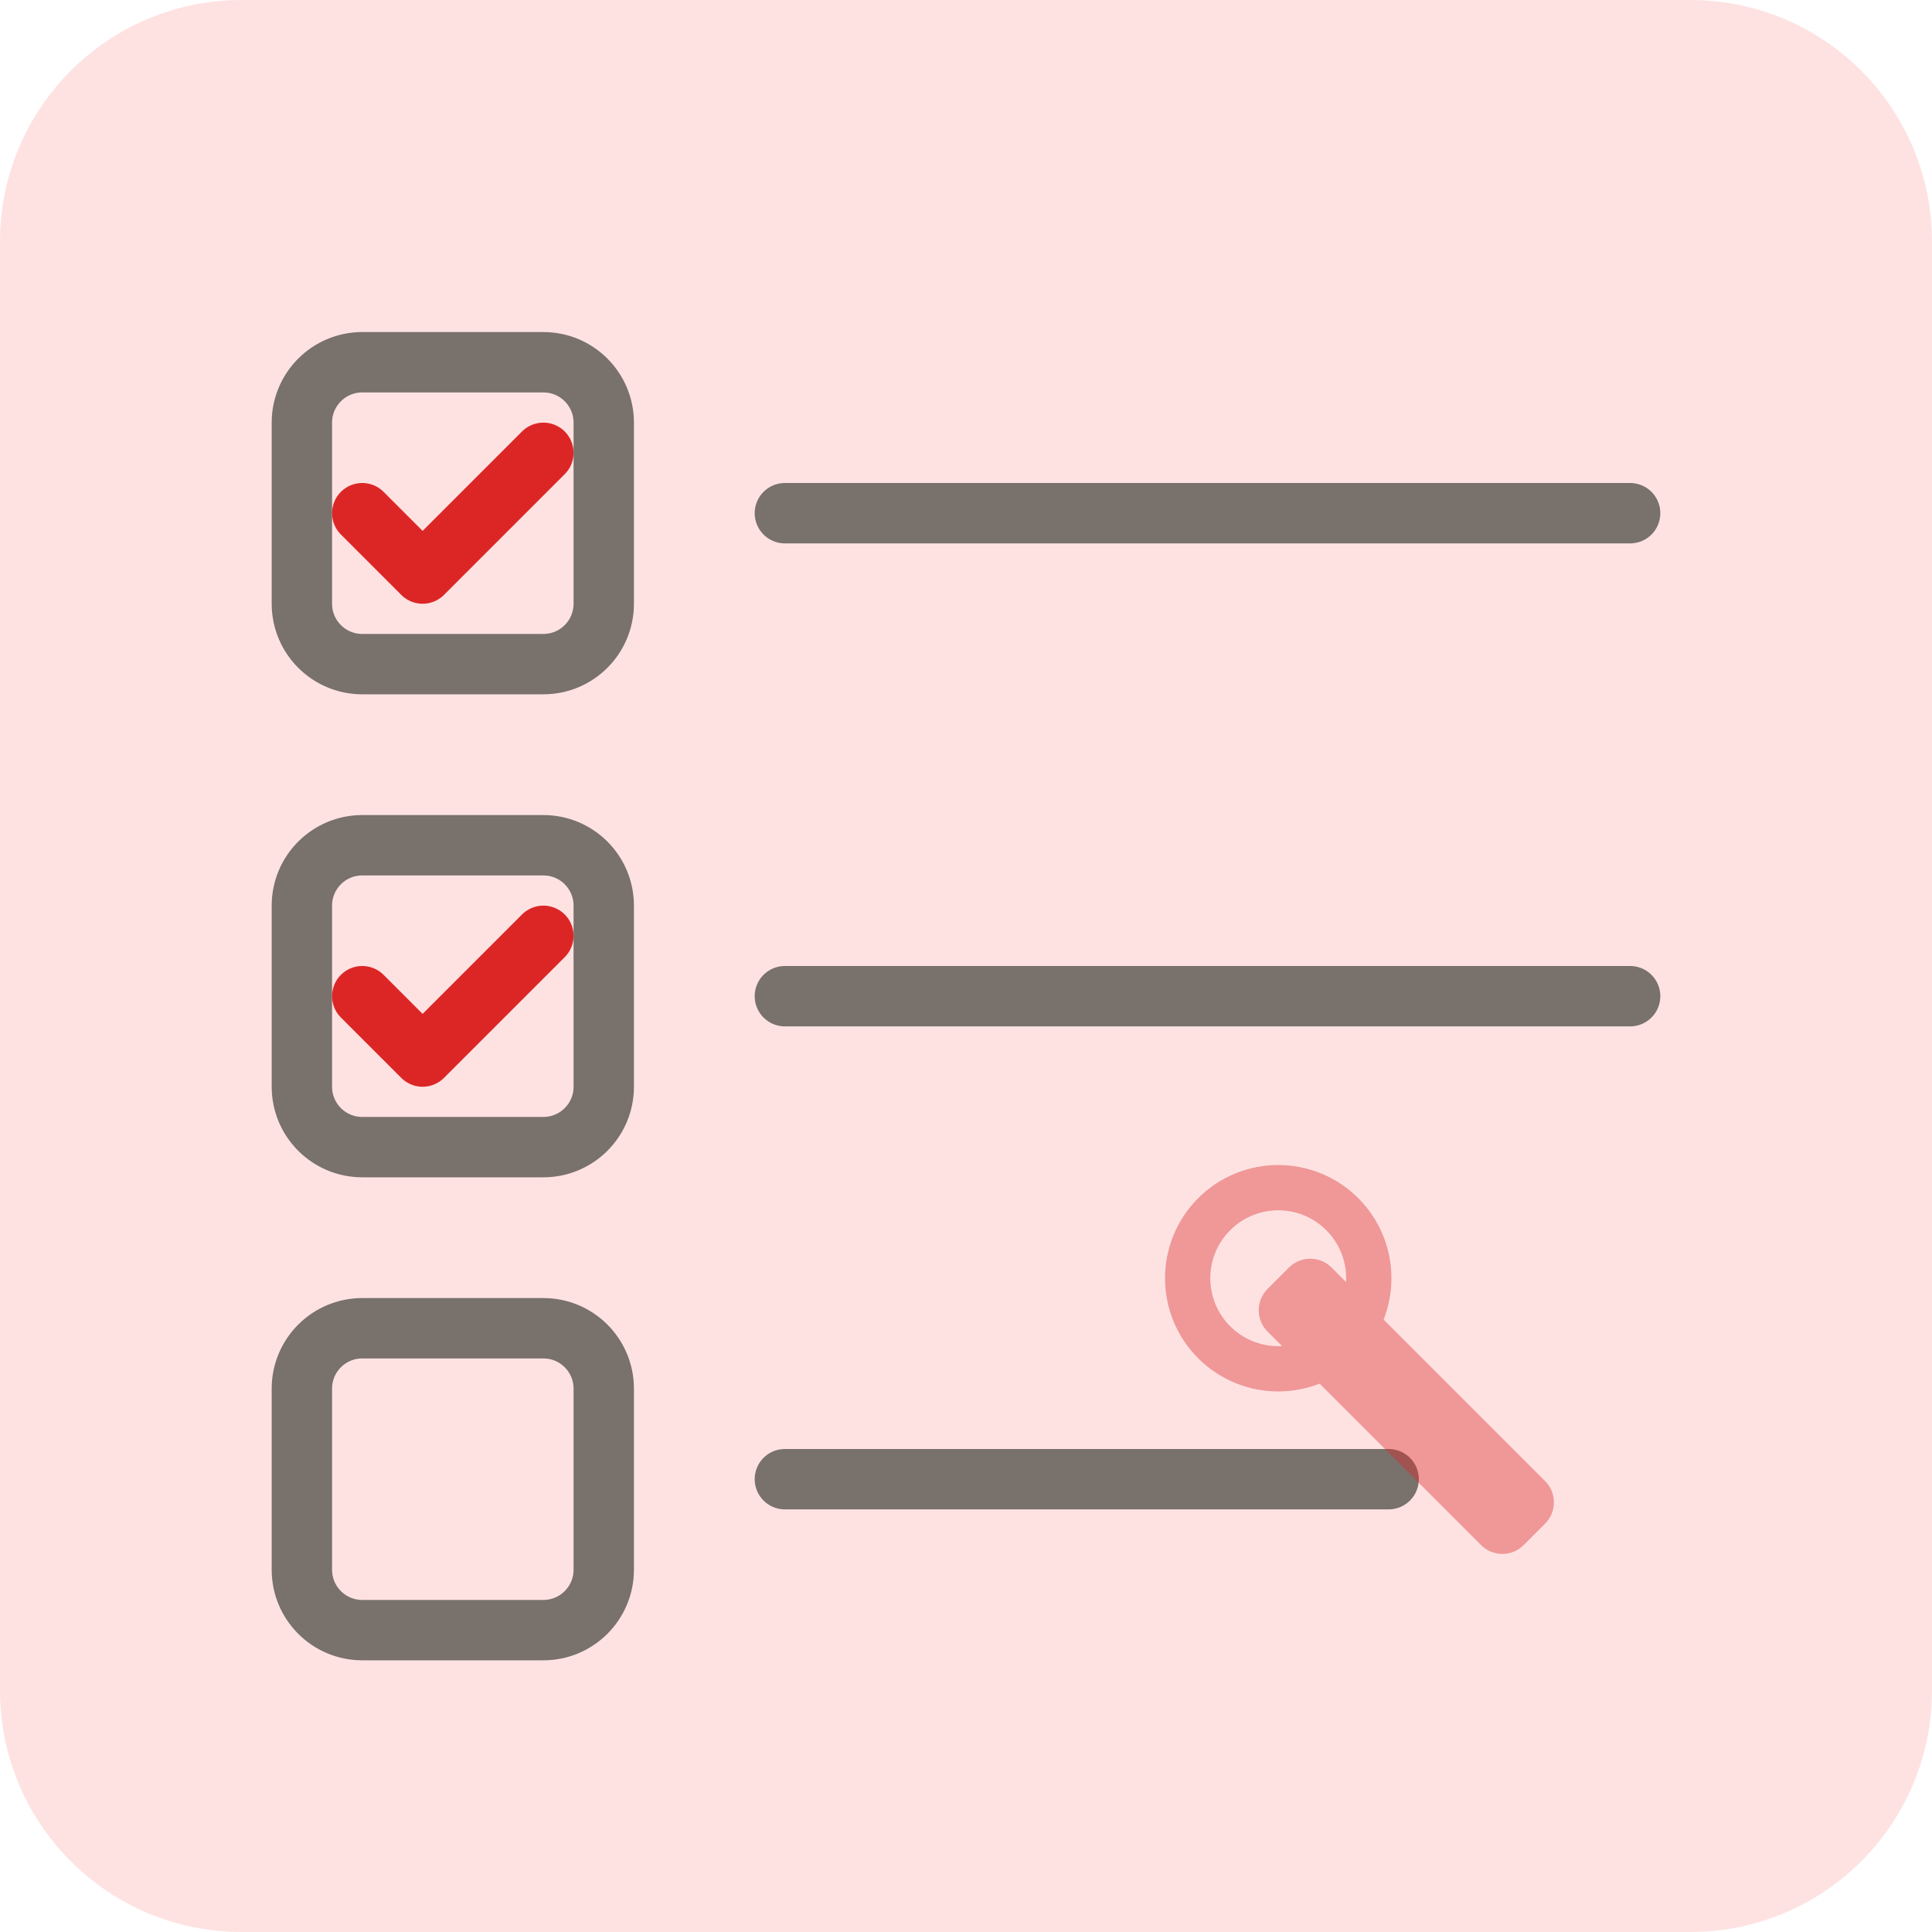
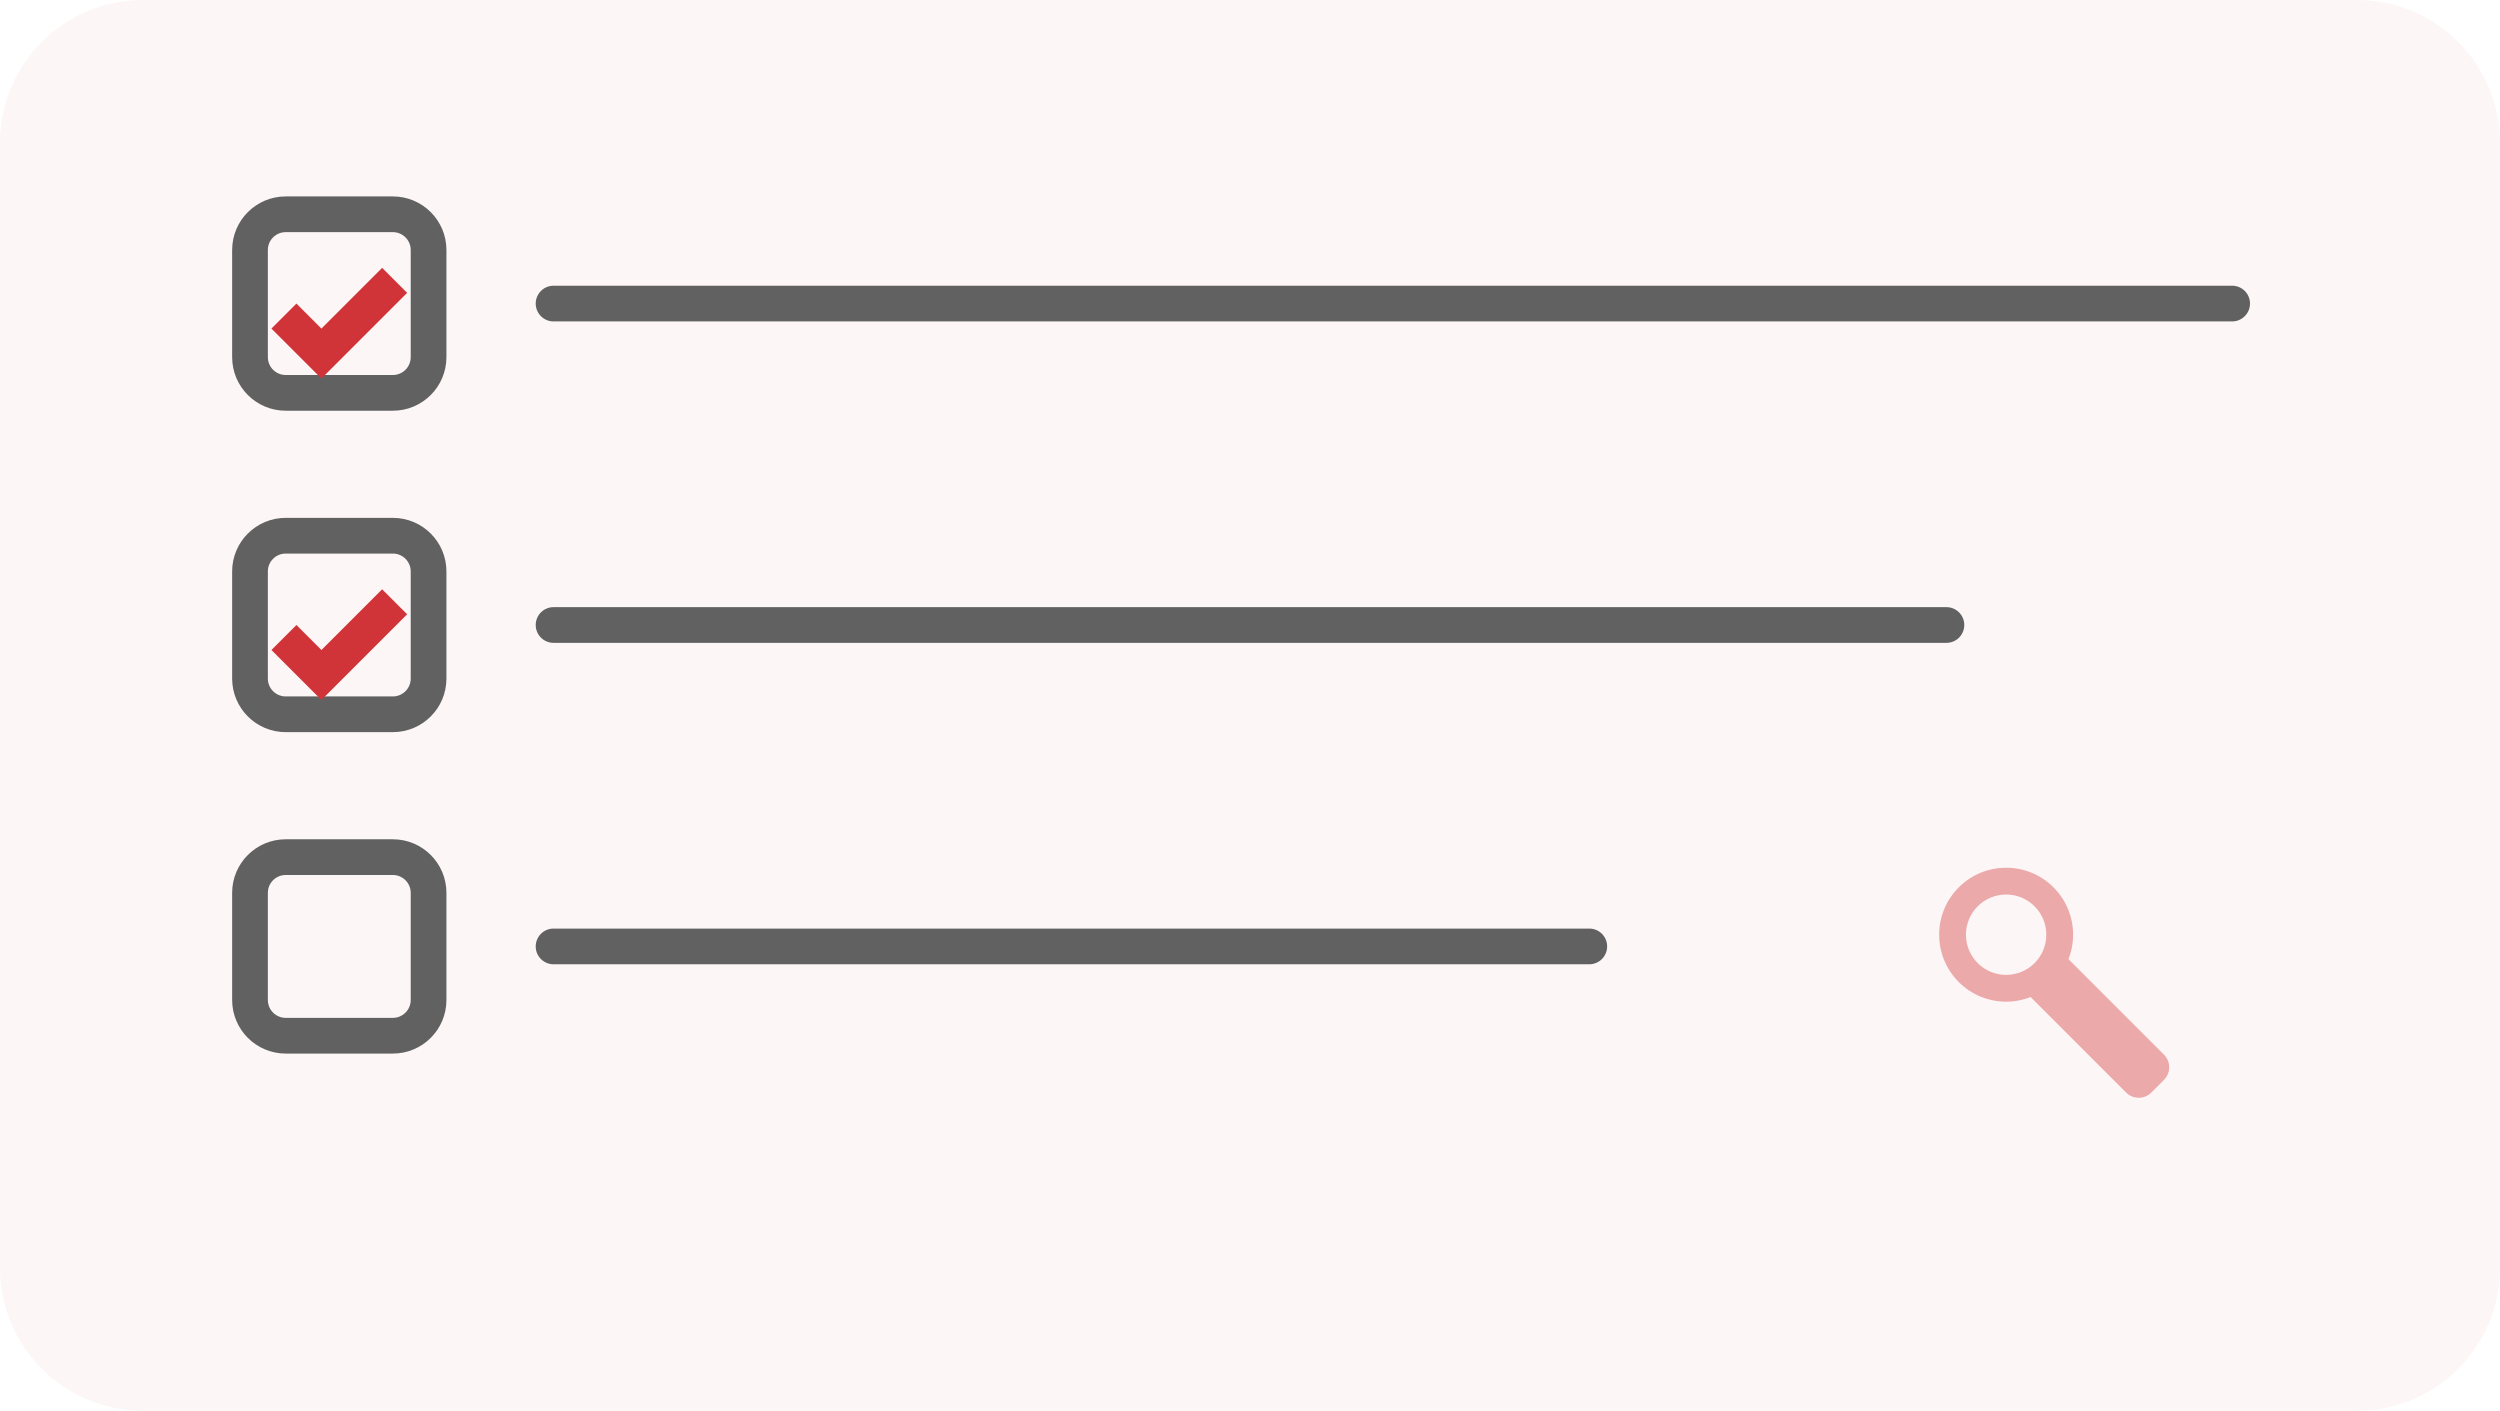
- <svg xmlns="http://www.w3.org/2000/svg" viewBox="0 0 64 64" fill="none">
-   <rect width="64" height="64" rx="8" fill="#FEE2E2" />
-   <rect x="10" y="12" width="10" height="10" rx="2" stroke="#78716C" stroke-width="2" fill="none" />
-   <path d="M12 17l2 2 4-4" stroke="#DC2626" stroke-width="2" stroke-linecap="round" stroke-linejoin="round" />
-   <path d="M26 17h28" stroke="#78716C" stroke-width="2" stroke-linecap="round" />
-   <rect x="10" y="28" width="10" height="10" rx="2" stroke="#78716C" stroke-width="2" fill="none" />
-   <path d="M12 33l2 2 4-4" stroke="#DC2626" stroke-width="2" stroke-linecap="round" stroke-linejoin="round" />
-   <path d="M26 33h28" stroke="#78716C" stroke-width="2" stroke-linecap="round" />
-   <rect x="10" y="44" width="10" height="10" rx="2" stroke="#78716C" stroke-width="2" fill="none" />
-   <path d="M26 49h20" stroke="#78716C" stroke-width="2" stroke-linecap="round" />
-   <g transform="translate(48,48) rotate(-45)" opacity="0.4">
-     <rect x="-1.5" y="-8" width="3" height="12" rx="1" fill="#DC2626" />
-     <circle cx="0" cy="-8" r="3" fill="none" stroke="#DC2626" stroke-width="1.5" />
+ <svg xmlns="http://www.w3.org/2000/svg" viewBox="0 0 140 79" fill="none">
+   <style>
+     .bg { fill: #fdf6f6; }
+     .nf { fill: #616161; }
+     .af { fill: #d13438; }
+   </style>
+   <rect class="bg" width="140" height="79" rx="8" />
+   <rect class="nf" x="13" y="11" width="12" height="12" rx="3" />
+   <rect class="bg" x="15" y="13" width="8" height="8" rx="1" />
+   <polygon class="af" points="16.6,17 18,18.4 21.4,15 22.8,16.4 18,21.2 15.2,18.4" />
+   <rect class="nf" x="30" y="16" width="96" height="2" rx="1" />
+   <rect class="nf" x="13" y="29" width="12" height="12" rx="3" />
+   <rect class="bg" x="15" y="31" width="8" height="8" rx="1" />
+   <polygon class="af" points="16.6,35 18,36.4 21.4,33 22.8,34.4 18,39.2 15.2,36.4" />
+   <rect class="nf" x="30" y="34" width="80" height="2" rx="1" />
+   <rect class="nf" x="13" y="47" width="12" height="12" rx="3" />
+   <rect class="bg" x="15" y="49" width="8" height="8" rx="1" />
+   <rect class="nf" x="30" y="52" width="60" height="2" rx="1" />
+   <g transform="translate(118,58) rotate(-45)" opacity="0.4">
+     <rect class="af" x="-1.5" y="-8" width="3" height="12" rx="1" />
+     <circle class="af" cx="0" cy="-8" r="3.75" />
+     <circle class="bg" cx="0" cy="-8" r="2.25" />
  </g>
</svg>
